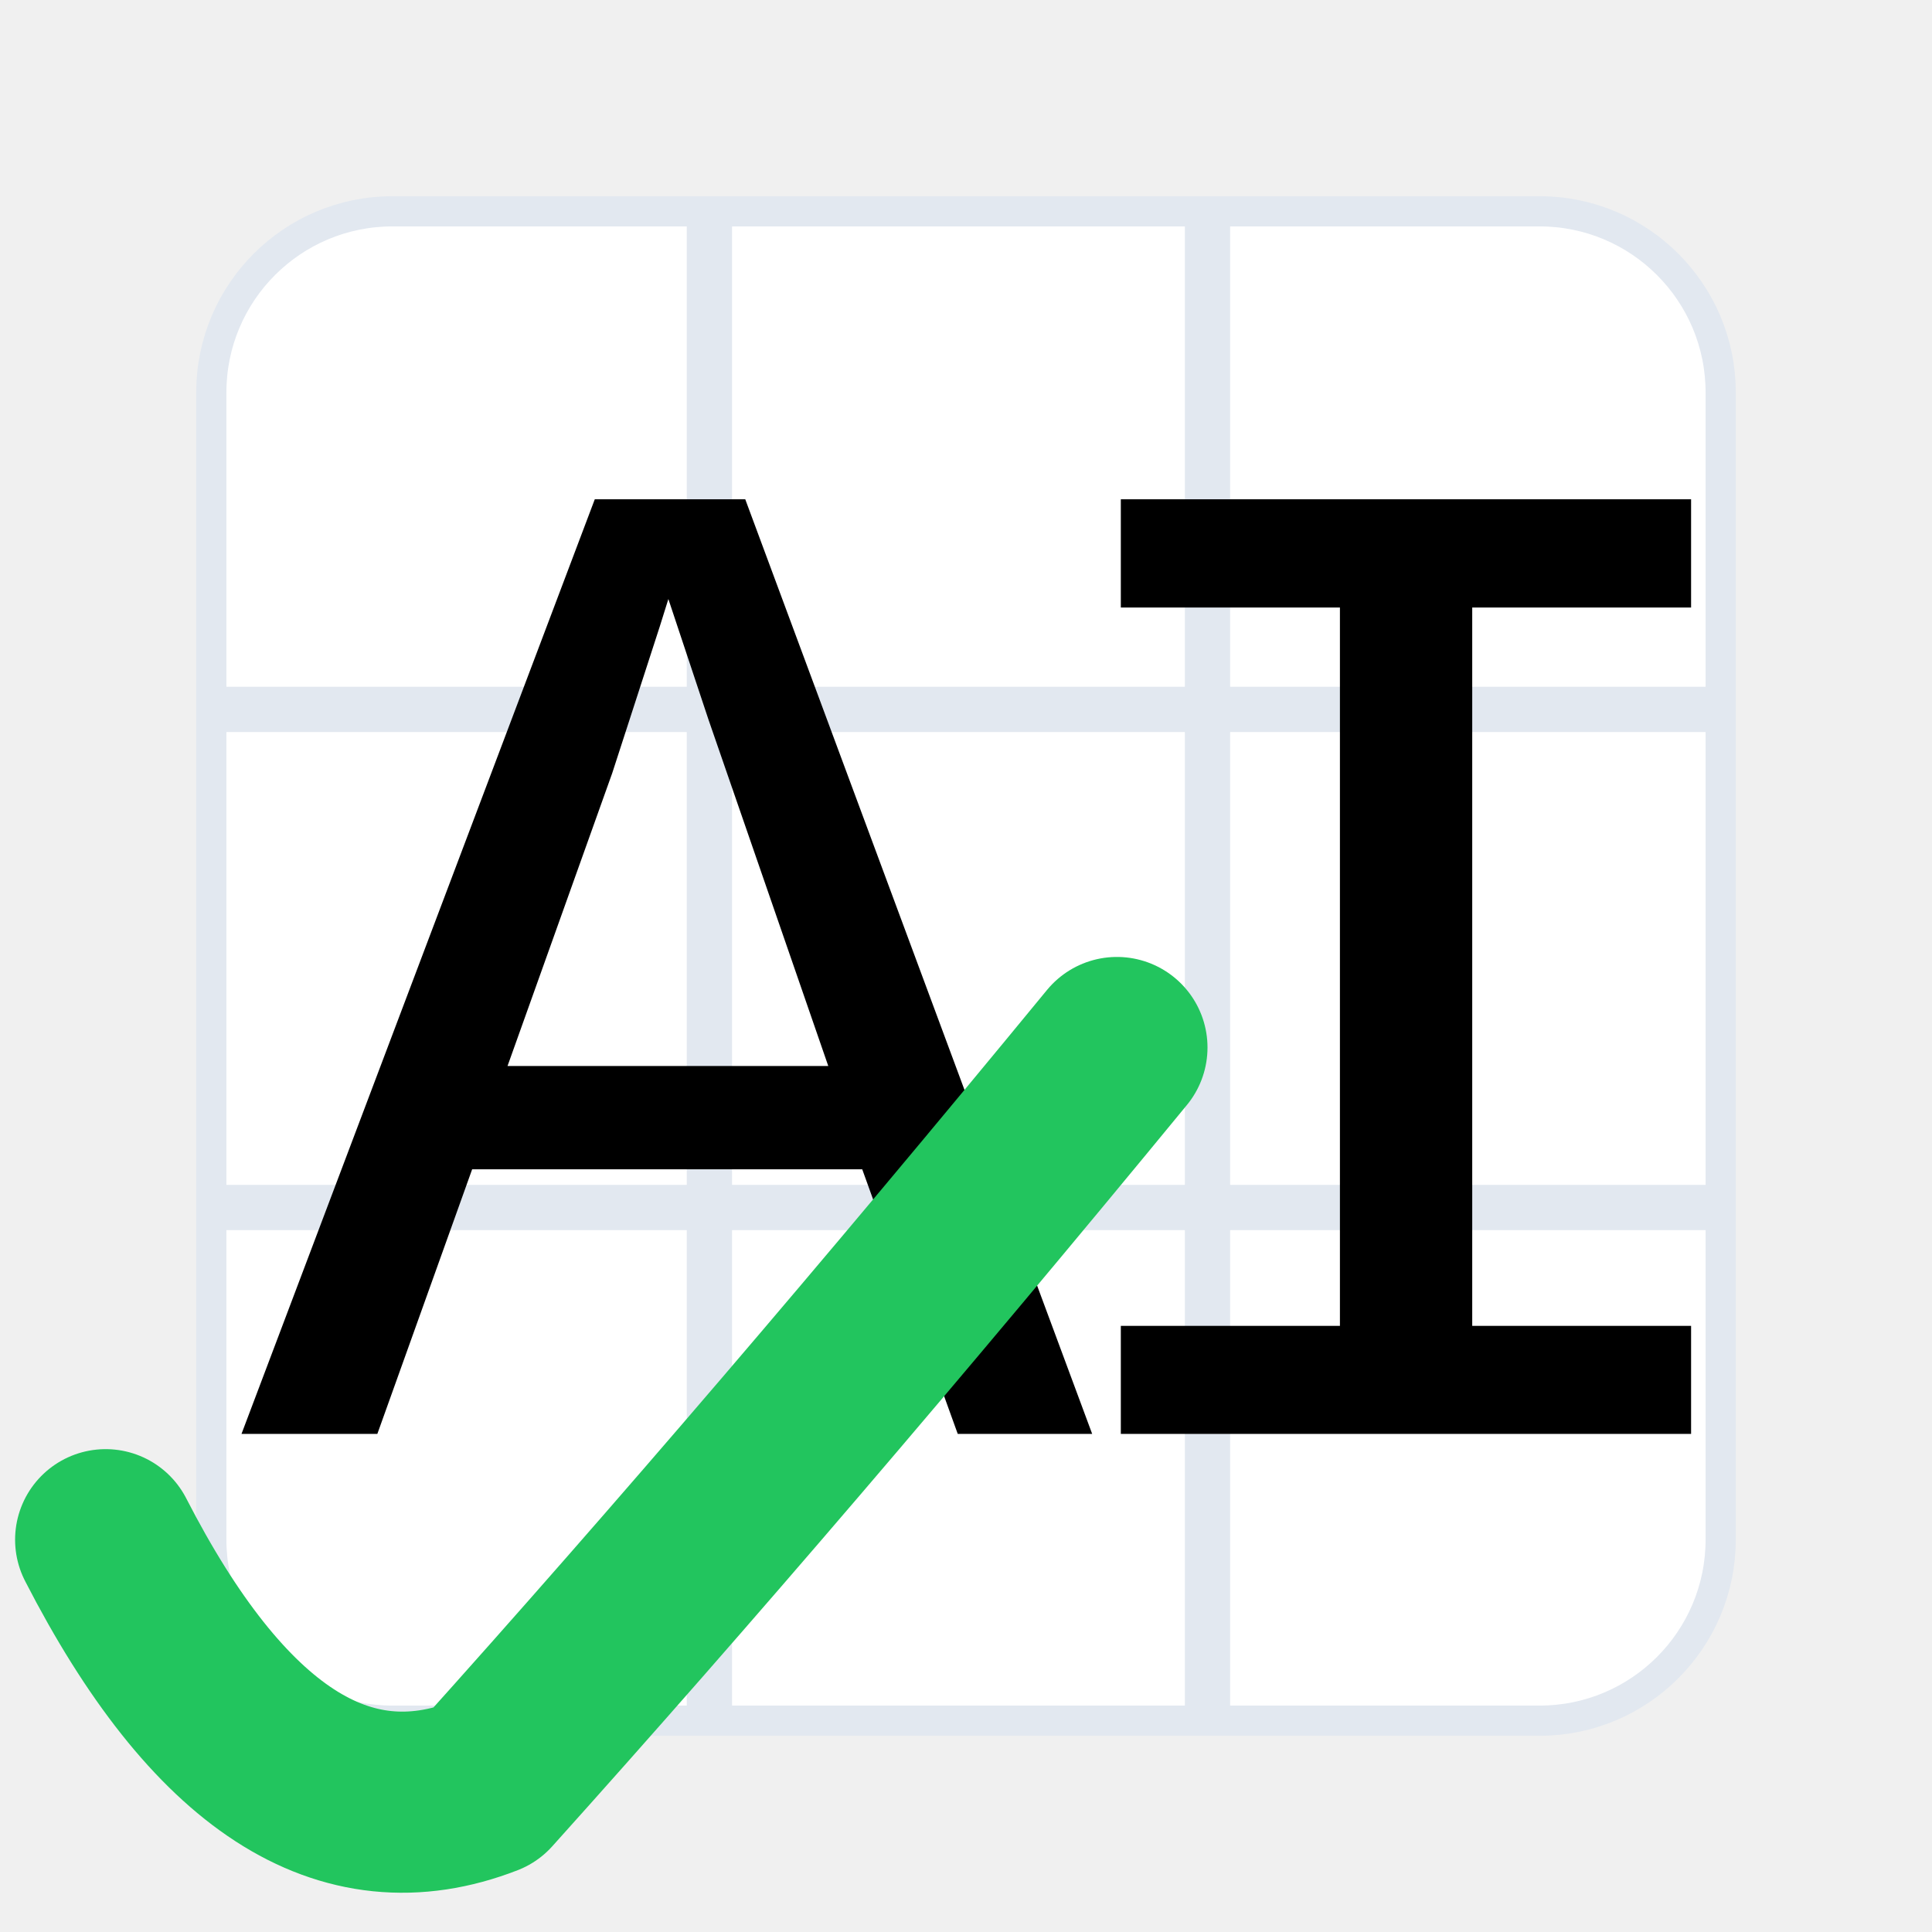
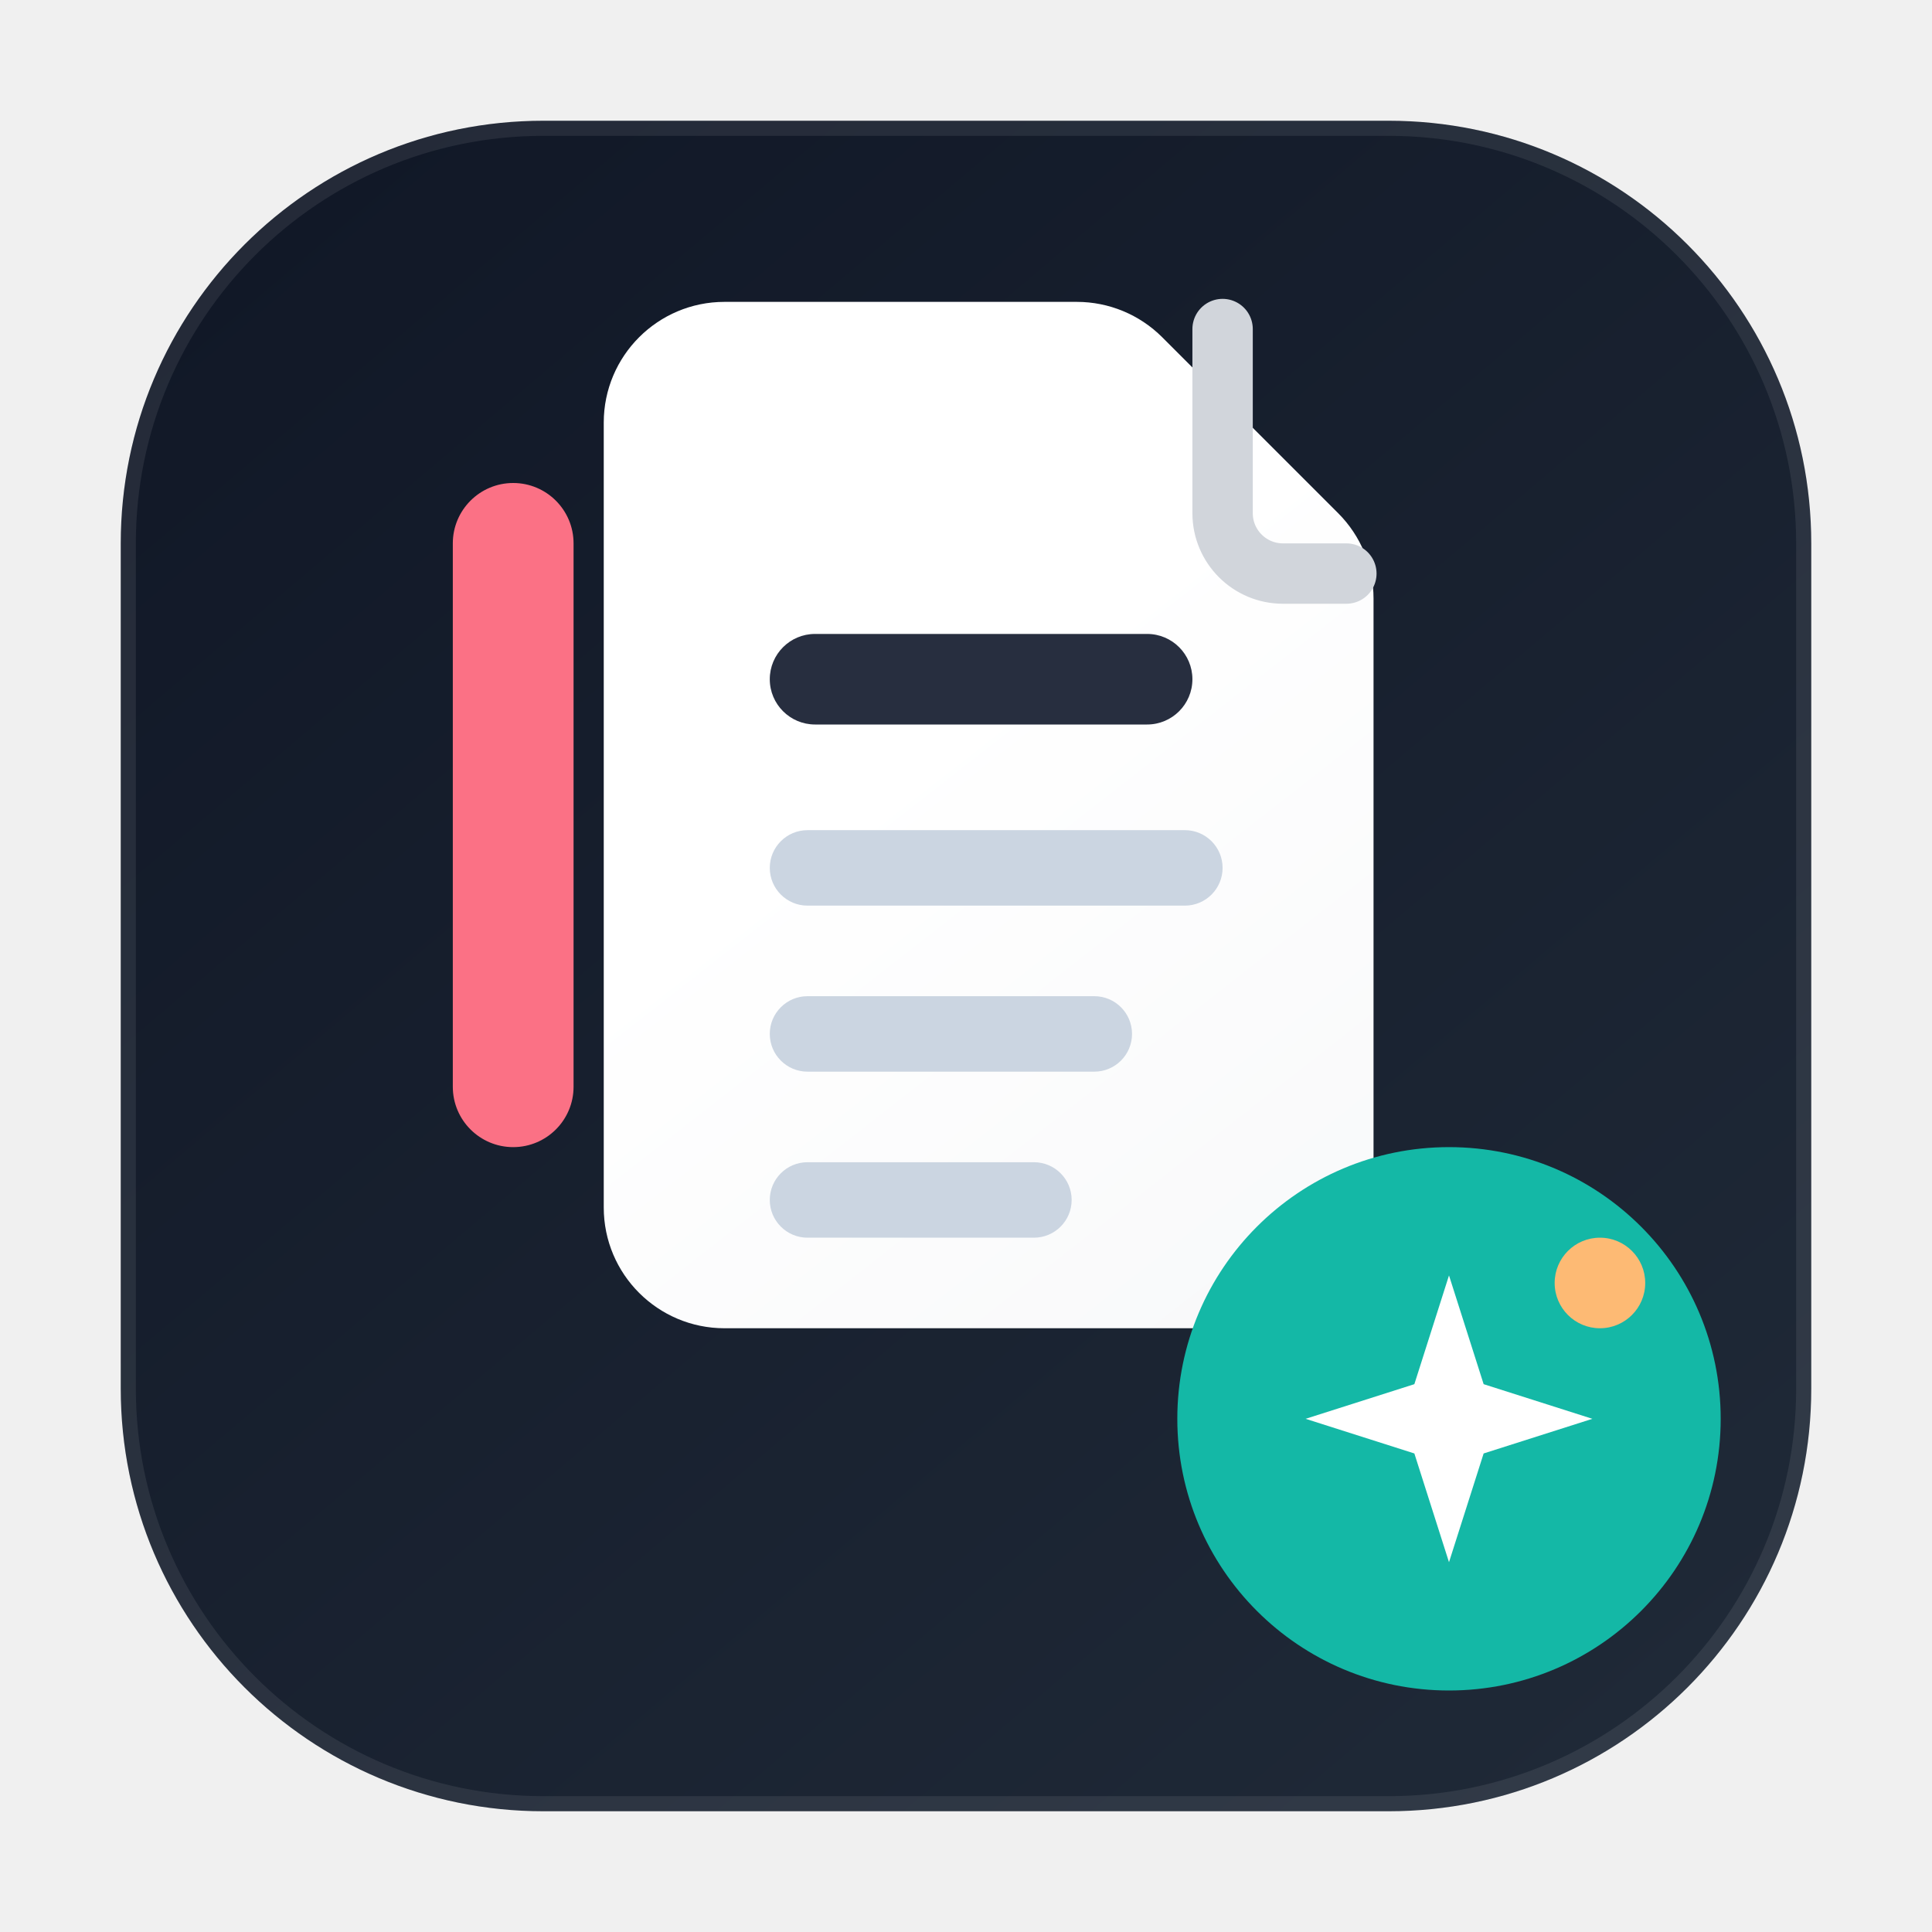
- <svg xmlns="http://www.w3.org/2000/svg" width="128px" height="128px" viewBox="0 0 128 128" version="1.1">
-   <g id="icon128" stroke="none" fill="none" fill-rule="evenodd" stroke-width="1">
-     <g>
-       <rect id="矩形" stroke="#E2E8F0" stroke-width="2" fill="#FFFFFF" fill-rule="nonzero" x="14" y="14" width="100" height="100" rx="12" />
-       <line x1="14" y1="47" x2="114" y2="47" id="路径" stroke="#E2E8F0" stroke-width="3" />
-       <line x1="14" y1="80" x2="114" y2="80" id="路径" stroke="#E2E8F0" stroke-width="3" />
-       <line x1="47" y1="14" x2="47" y2="114" id="路径" stroke="#E2E8F0" stroke-width="3" />
-       <line x1="80" y1="14" x2="80" y2="114" id="路径" stroke="#E2E8F0" stroke-width="3" />
-       <text id="AI" fill-rule="nonzero" font-family="CourierNewPSMT, Courier New" font-size="94" font-weight="normal" letter-spacing="-7.416" fill="#000000">
-         <tspan x="16" y="95">AI</tspan>
-       </text>
-       <path d="M7,102.009 C14.444,116.501 22.819,121.936 32.125,118.313 C45.153,103.82 59.111,87.516 74,69.4" id="路径" stroke="#22C55E" stroke-width="12" stroke-linecap="round" stroke-linejoin="round" />
-     </g>
+ <svg xmlns="http://www.w3.org/2000/svg" width="128" height="128" viewBox="0 0 128 128">
+   <defs>
+     <linearGradient id="bg" x1="20" y1="12" x2="108" y2="116" gradientUnits="userSpaceOnUse">
+       <stop offset="0" stop-color="#111827" />
+       <stop offset="1" stop-color="#1F2937" />
+     </linearGradient>
+     <linearGradient id="paper" x1="34" y1="26" x2="84" y2="90" gradientUnits="userSpaceOnUse">
+       <stop offset="0" stop-color="#FFFFFF" />
+       <stop offset="1" stop-color="#F3F4F6" />
+     </linearGradient>
+   </defs>
+   <rect x="8" y="8" width="112" height="112" rx="28" fill="url(#bg)" />
+   <rect x="8.5" y="8.5" width="111" height="111" rx="27.5" fill="none" stroke="#FFFFFF" stroke-opacity="0.08" />
+   <g transform="translate(30 20)">
+     <path d="M10 8C10 3.582 13.582 0 18 0H41.343C43.465 0 45.5 0.843 47 2.343L58.657 14C60.157 15.5 61 17.535 61 19.657V60C61 64.418 57.418 68 53 68H18C13.582 68 10 64.418 10 60V8Z" fill="url(#paper)" />
+     <path d="M51 1.8V14C51 16.209 52.791 18 55 18H59.2" fill="none" stroke="#D1D5DB" stroke-width="4" stroke-linecap="round" stroke-linejoin="round" />
+     <rect x="0" y="12" width="8" height="44" rx="4" fill="#FB7185" />
+     <rect x="21" y="22" width="28" height="6" rx="3" fill="#0F172A" opacity="0.9" />
+     <rect x="21" y="35" width="30" height="5" rx="2.5" fill="#CBD5E1" />
+     <rect x="21" y="46" width="24" height="5" rx="2.5" fill="#CBD5E1" />
+     <rect x="21" y="57" width="20" height="5" rx="2.5" fill="#CBD5E1" />
+   </g>
+   <g transform="translate(78 76)">
+     <circle cx="18" cy="18" r="18" fill="#14B8A6" />
+     <path d="M18 8.5L20.295 15.705L27.5 18L20.295 20.295L18 27.5L15.705 20.295L8.5 18L15.705 15.705L18 8.5Z" fill="#FFFFFF" />
+     <circle cx="28" cy="9" r="3" fill="#FDBA74" />
  </g>
</svg>
